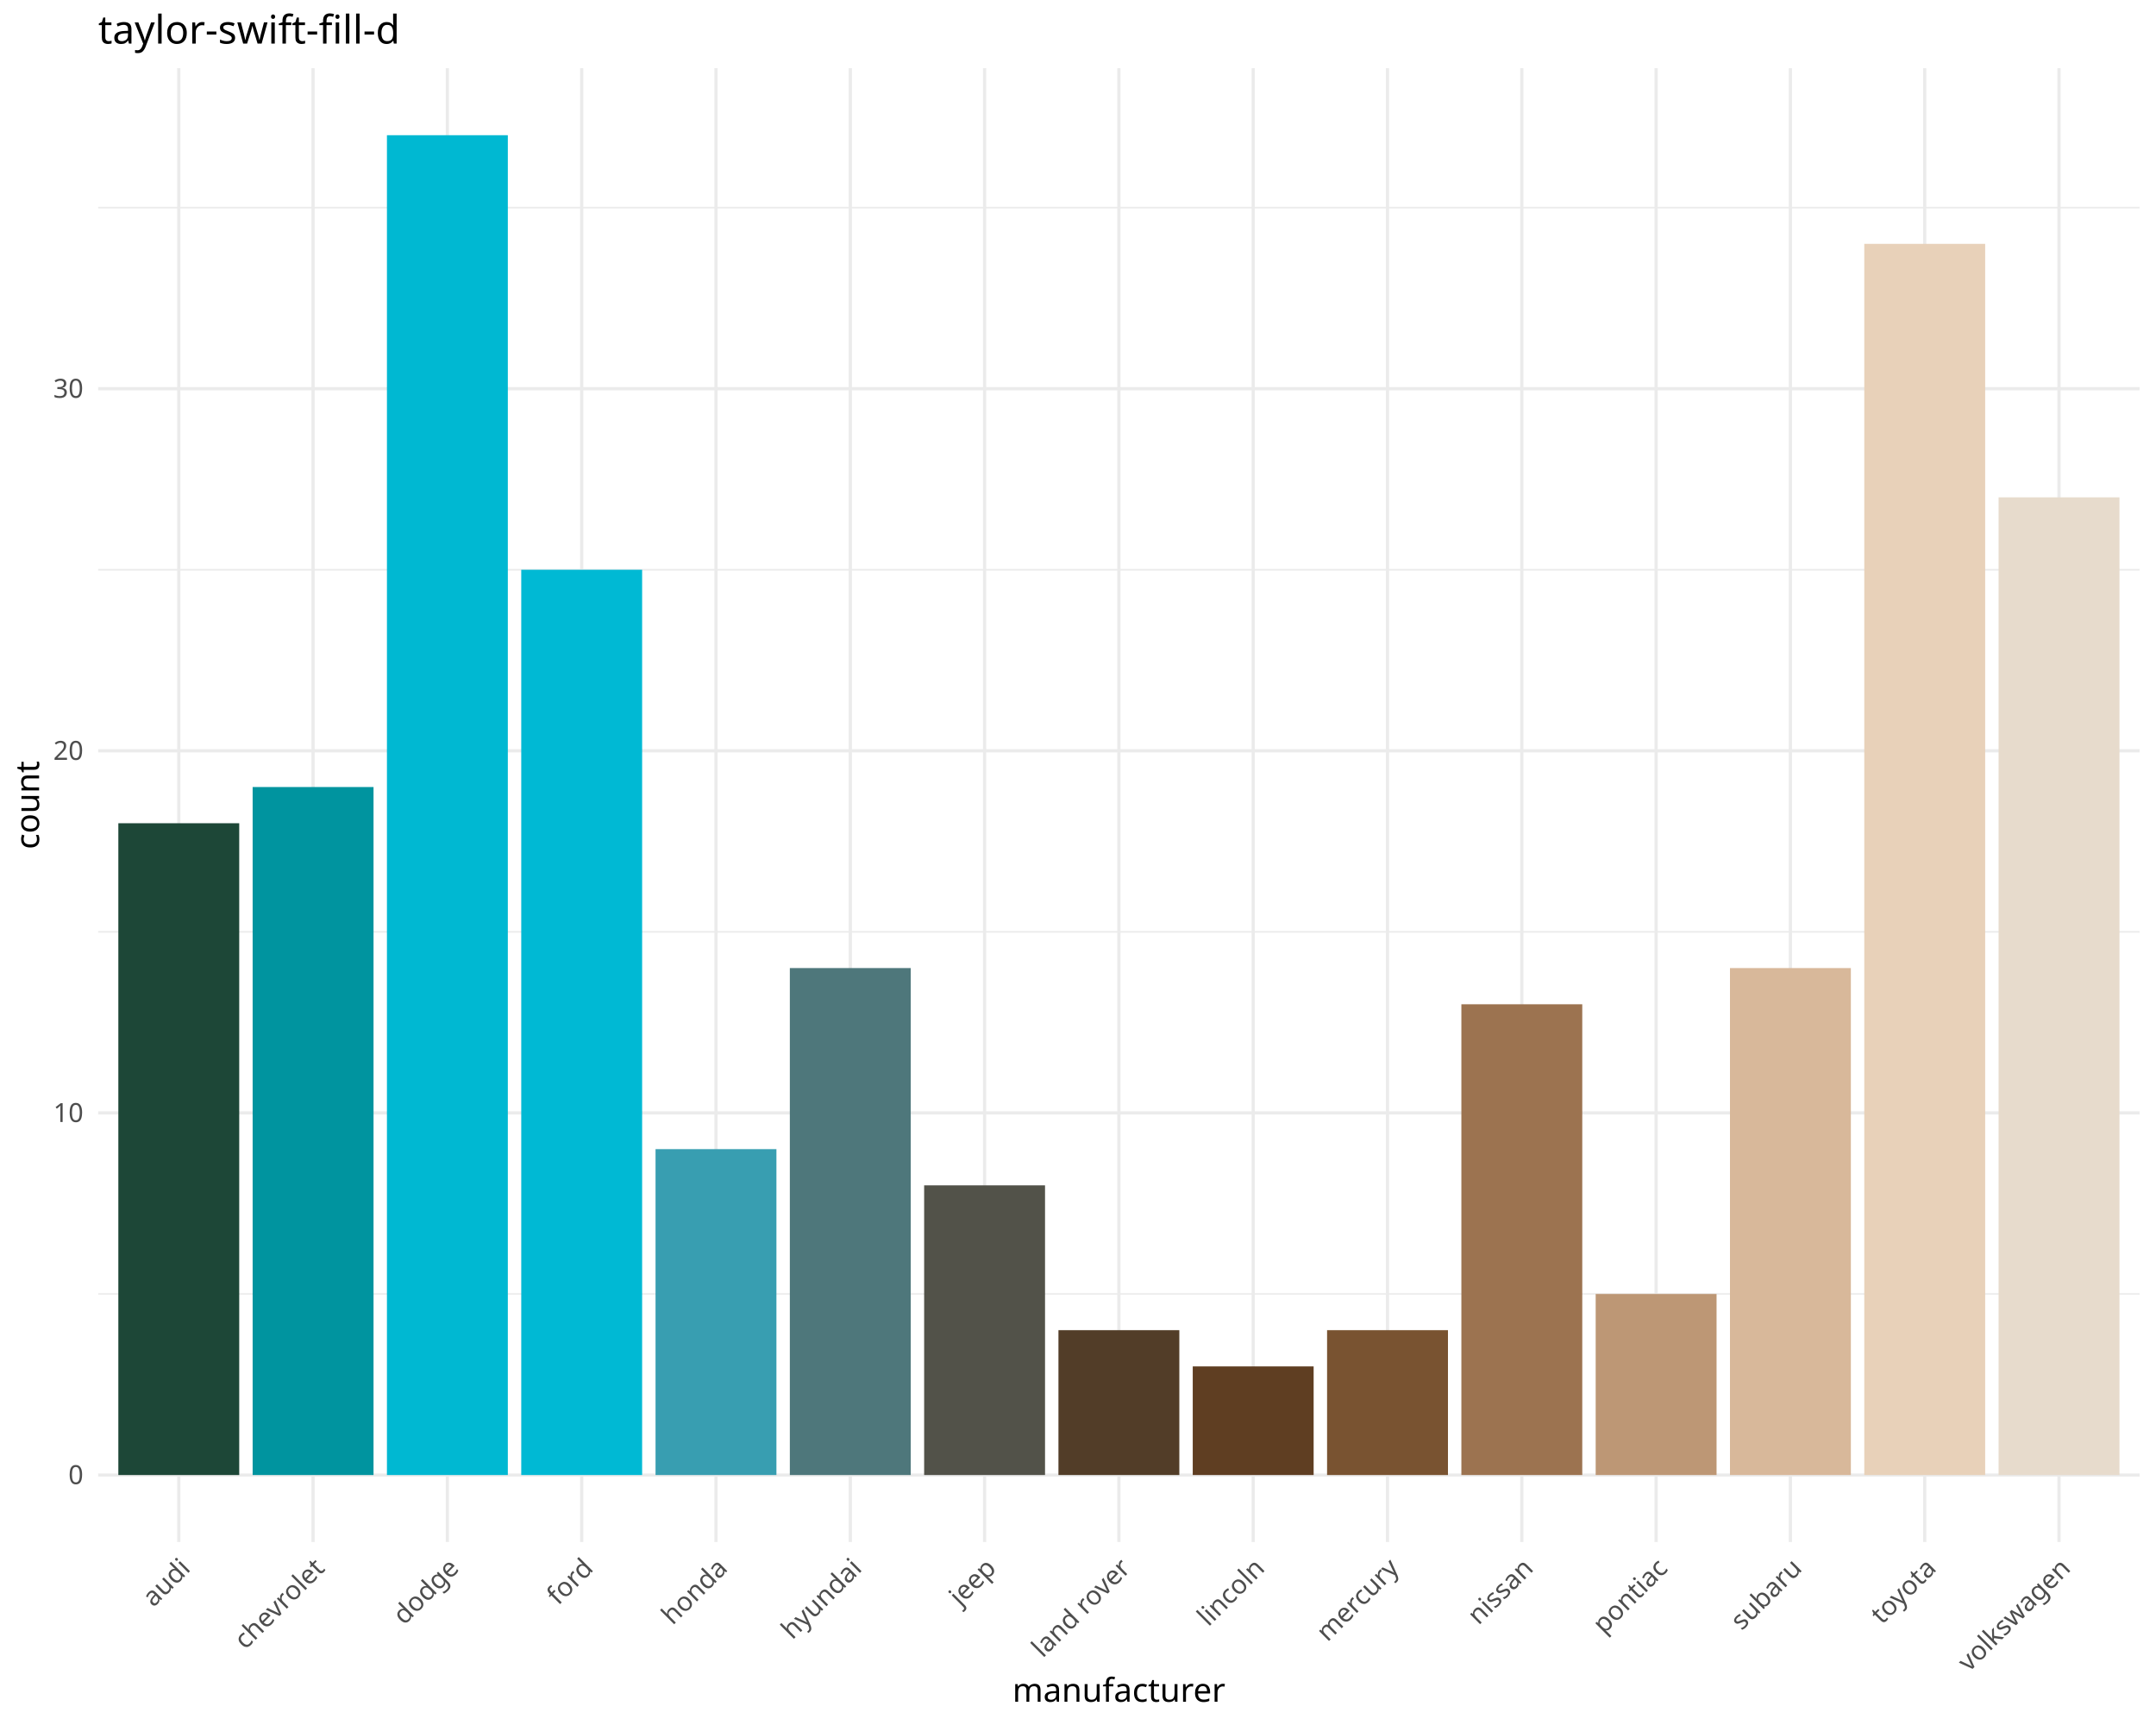
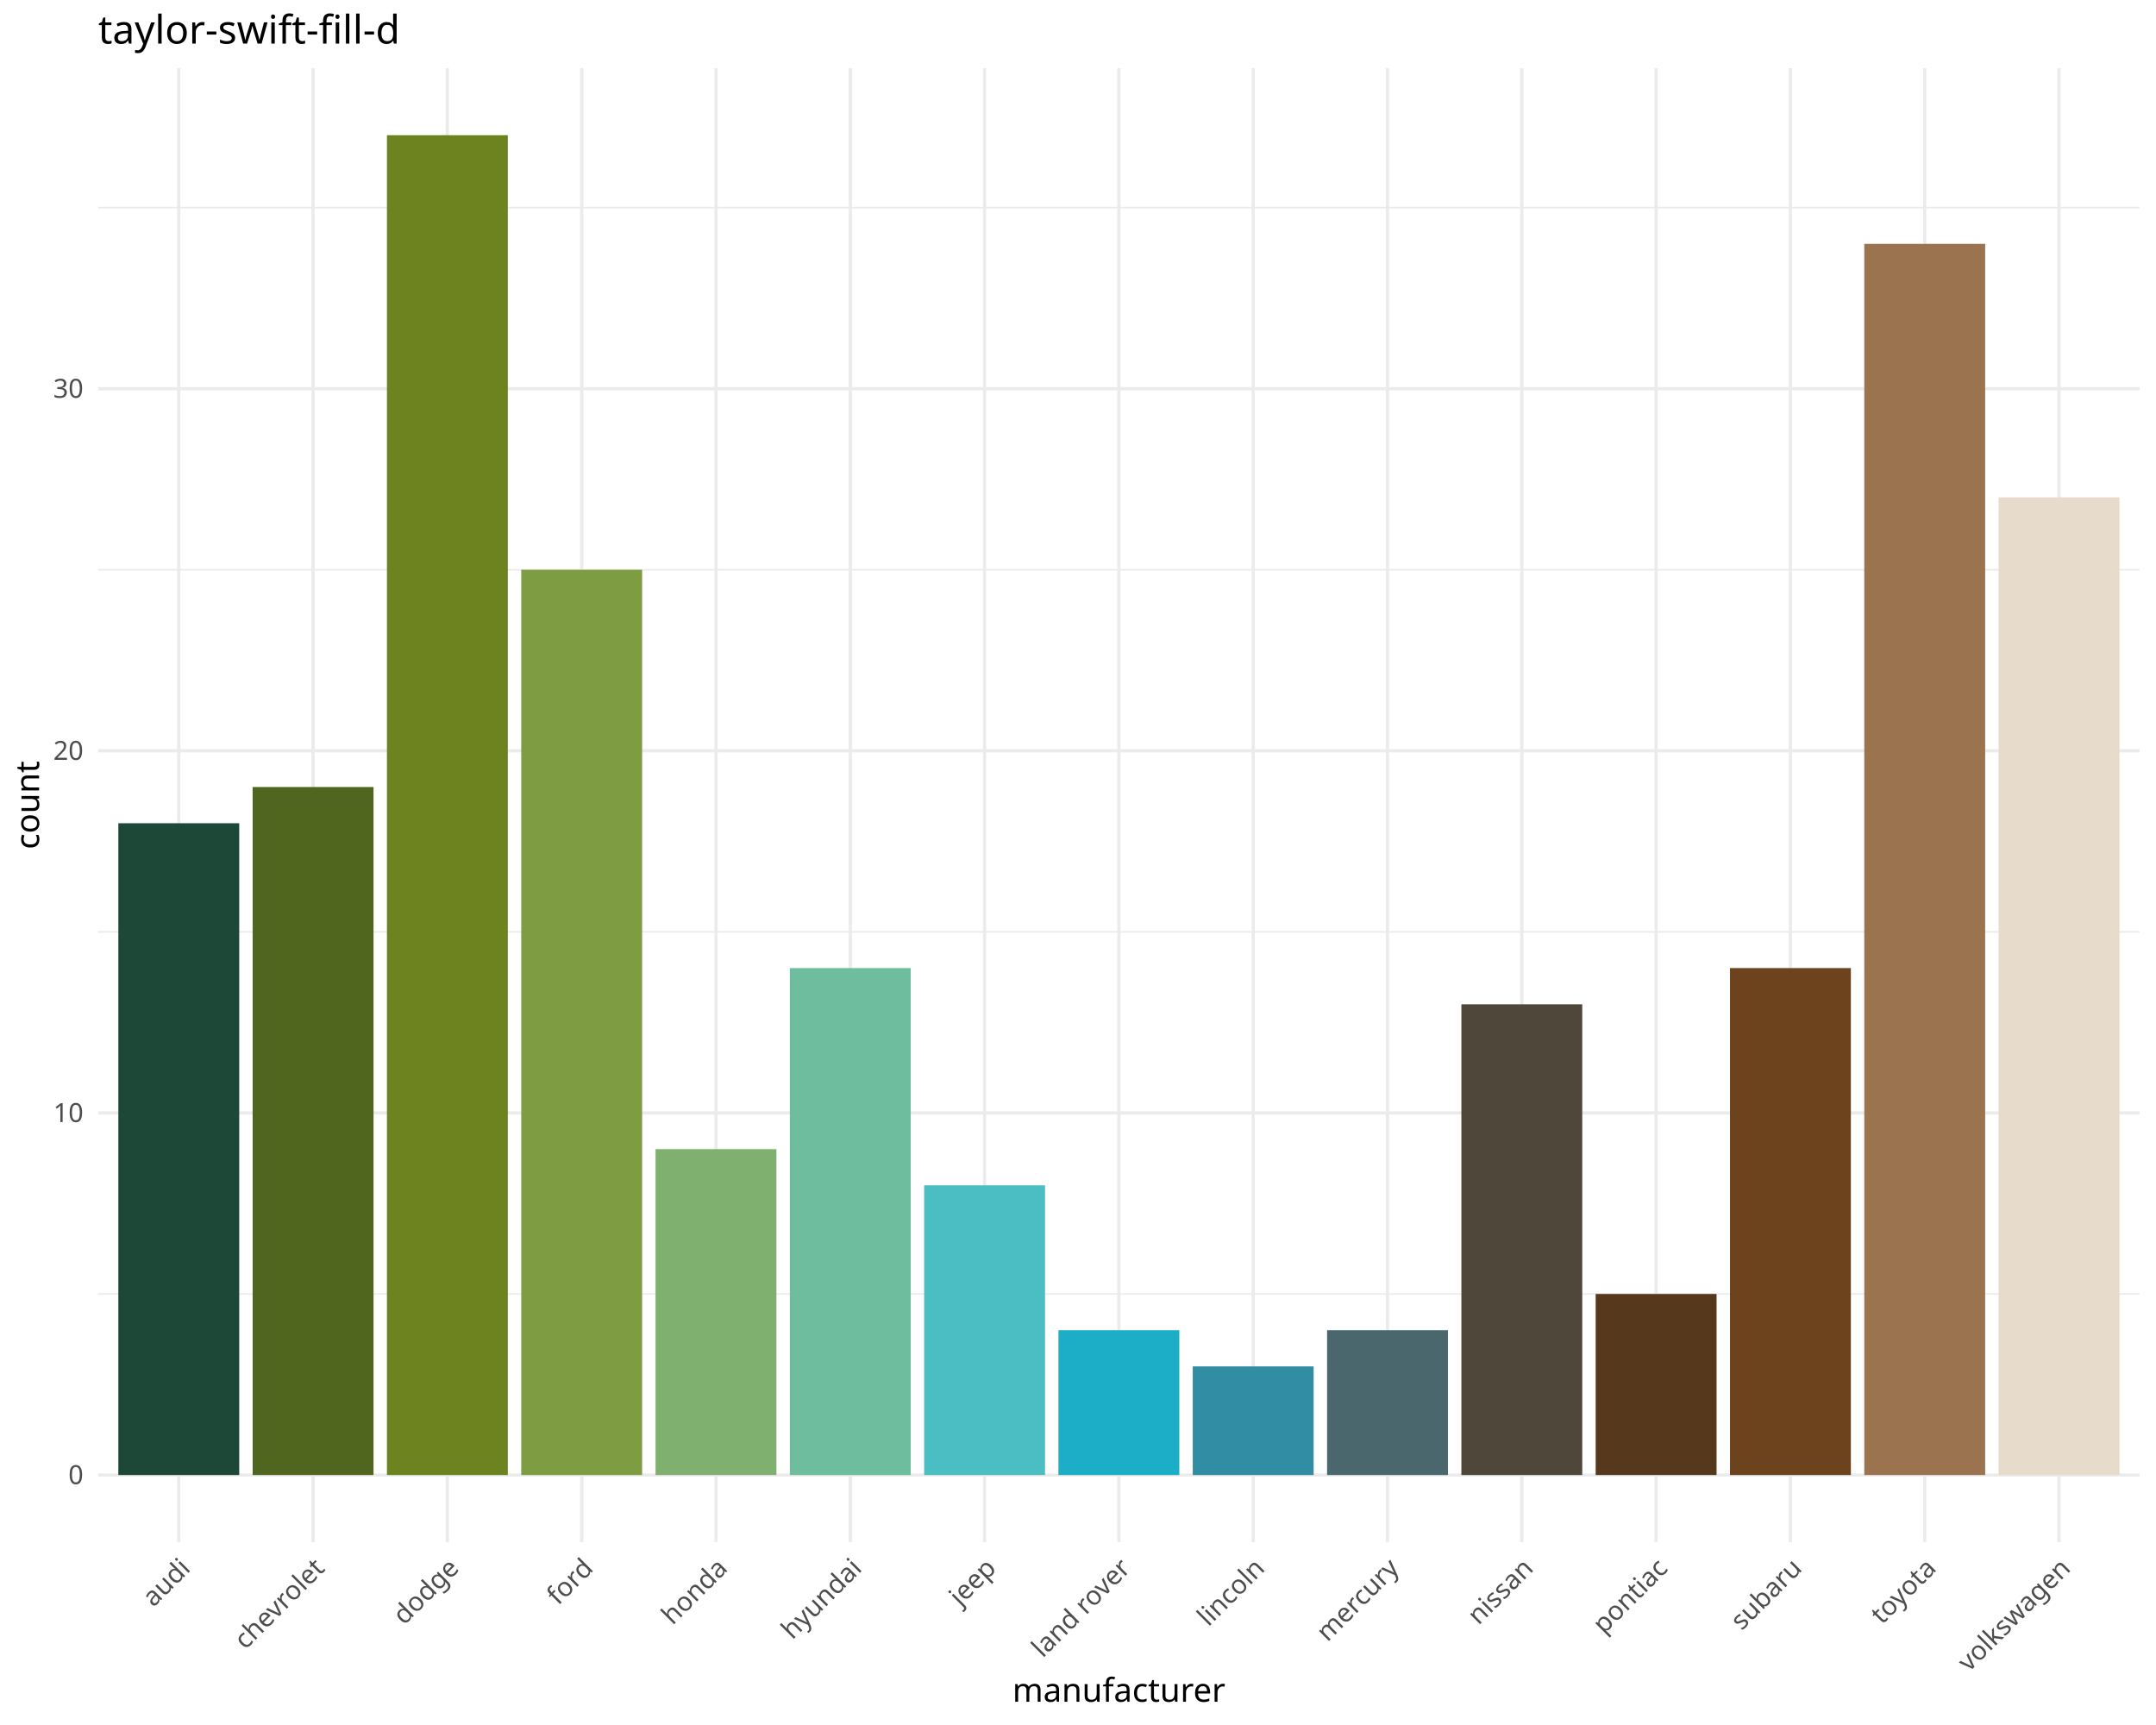
<svg xmlns="http://www.w3.org/2000/svg" class="svglite" data-engine-version="2.0" width="720.00pt" height="576.00pt" viewBox="0 0 720.00 576.00">
  <defs>
    <style type="text/css">
    .svglite line, .svglite polyline, .svglite polygon, .svglite path, .svglite rect, .svglite circle {
      fill: none;
      stroke: #000000;
      stroke-linecap: round;
      stroke-linejoin: round;
      stroke-miterlimit: 10.00;
    }
  </style>
  </defs>
  <rect width="100%" height="100%" style="stroke: none; fill: #FFFFFF;" />
  <defs>
    <clipPath id="cpMC4wMHw3MjAuMDB8MC4wMHw1NzYuMDA=">
      <rect x="0.00" y="0.00" width="720.00" height="576.00" />
    </clipPath>
  </defs>
  <g clip-path="url(#cpMC4wMHw3MjAuMDB8MC4wMHw1NzYuMDA=)">
</g>
  <defs>
    <clipPath id="cpMzIuNzl8NzE0LjUyfDIyLjc4fDUxNC45MA==">
      <rect x="32.79" y="22.78" width="681.73" height="492.12" />
    </clipPath>
  </defs>
  <g clip-path="url(#cpMzIuNzl8NzE0LjUyfDIyLjc4fDUxNC45MA==)">
    <polyline points="32.79,432.07 714.52,432.07 " style="stroke-width: 0.53; stroke: #EBEBEB; stroke-linecap: butt;" />
    <polyline points="32.79,311.16 714.52,311.16 " style="stroke-width: 0.53; stroke: #EBEBEB; stroke-linecap: butt;" />
    <polyline points="32.79,190.25 714.52,190.25 " style="stroke-width: 0.53; stroke: #EBEBEB; stroke-linecap: butt;" />
    <polyline points="32.79,69.33 714.52,69.33 " style="stroke-width: 0.53; stroke: #EBEBEB; stroke-linecap: butt;" />
    <polyline points="32.79,492.53 714.52,492.53 " style="stroke-width: 1.07; stroke: #EBEBEB; stroke-linecap: butt;" />
    <polyline points="32.79,371.62 714.52,371.62 " style="stroke-width: 1.07; stroke: #EBEBEB; stroke-linecap: butt;" />
    <polyline points="32.79,250.70 714.52,250.70 " style="stroke-width: 1.07; stroke: #EBEBEB; stroke-linecap: butt;" />
    <polyline points="32.79,129.79 714.52,129.79 " style="stroke-width: 1.07; stroke: #EBEBEB; stroke-linecap: butt;" />
    <polyline points="59.70,514.90 59.70,22.78 " style="stroke-width: 1.07; stroke: #EBEBEB; stroke-linecap: butt;" />
    <polyline points="104.55,514.90 104.55,22.78 " style="stroke-width: 1.07; stroke: #EBEBEB; stroke-linecap: butt;" />
    <polyline points="149.40,514.90 149.40,22.78 " style="stroke-width: 1.07; stroke: #EBEBEB; stroke-linecap: butt;" />
    <polyline points="194.26,514.90 194.26,22.78 " style="stroke-width: 1.07; stroke: #EBEBEB; stroke-linecap: butt;" />
    <polyline points="239.11,514.90 239.11,22.78 " style="stroke-width: 1.07; stroke: #EBEBEB; stroke-linecap: butt;" />
    <polyline points="283.96,514.90 283.96,22.78 " style="stroke-width: 1.07; stroke: #EBEBEB; stroke-linecap: butt;" />
    <polyline points="328.81,514.90 328.81,22.78 " style="stroke-width: 1.07; stroke: #EBEBEB; stroke-linecap: butt;" />
    <polyline points="373.66,514.90 373.66,22.78 " style="stroke-width: 1.07; stroke: #EBEBEB; stroke-linecap: butt;" />
    <polyline points="418.51,514.90 418.51,22.78 " style="stroke-width: 1.07; stroke: #EBEBEB; stroke-linecap: butt;" />
    <polyline points="463.36,514.90 463.36,22.78 " style="stroke-width: 1.07; stroke: #EBEBEB; stroke-linecap: butt;" />
    <polyline points="508.21,514.90 508.21,22.78 " style="stroke-width: 1.07; stroke: #EBEBEB; stroke-linecap: butt;" />
    <polyline points="553.06,514.90 553.06,22.78 " style="stroke-width: 1.07; stroke: #EBEBEB; stroke-linecap: butt;" />
    <polyline points="597.91,514.90 597.91,22.78 " style="stroke-width: 1.07; stroke: #EBEBEB; stroke-linecap: butt;" />
    <polyline points="642.76,514.90 642.76,22.78 " style="stroke-width: 1.07; stroke: #EBEBEB; stroke-linecap: butt;" />
    <polyline points="687.61,514.90 687.61,22.78 " style="stroke-width: 1.07; stroke: #EBEBEB; stroke-linecap: butt;" />
    <rect x="39.52" y="274.89" width="40.37" height="217.64" style="stroke-width: 1.07; stroke: none; stroke-linecap: square; stroke-linejoin: miter; fill: #1D4737;" />
-     <rect x="84.37" y="262.80" width="40.37" height="229.73" style="stroke-width: 1.07; stroke: none; stroke-linecap: square; stroke-linejoin: miter; fill: #00949F;" />
-     <rect x="129.22" y="45.15" width="40.37" height="447.38" style="stroke-width: 1.07; stroke: none; stroke-linecap: square; stroke-linejoin: miter; fill: #00B8D2;" />
-     <rect x="174.07" y="190.25" width="40.37" height="302.28" style="stroke-width: 1.07; stroke: none; stroke-linecap: square; stroke-linejoin: miter; fill: #00B9D4;" />
-     <rect x="218.92" y="383.71" width="40.37" height="108.82" style="stroke-width: 1.07; stroke: none; stroke-linecap: square; stroke-linejoin: miter; fill: #389EB1;" />
-     <rect x="263.77" y="323.25" width="40.37" height="169.28" style="stroke-width: 1.07; stroke: none; stroke-linecap: square; stroke-linejoin: miter; fill: #4E777B;" />
-     <rect x="308.62" y="395.80" width="40.37" height="96.73" style="stroke-width: 1.07; stroke: none; stroke-linecap: square; stroke-linejoin: miter; fill: #525249;" />
-     <rect x="353.47" y="444.16" width="40.37" height="48.37" style="stroke-width: 1.07; stroke: none; stroke-linecap: square; stroke-linejoin: miter; fill: #523D28;" />
-     <rect x="398.32" y="456.26" width="40.37" height="36.27" style="stroke-width: 1.07; stroke: none; stroke-linecap: square; stroke-linejoin: miter; fill: #5F3E22;" />
-     <rect x="443.18" y="444.16" width="40.37" height="48.37" style="stroke-width: 1.07; stroke: none; stroke-linecap: square; stroke-linejoin: miter; fill: #795331;" />
-     <rect x="488.03" y="335.34" width="40.37" height="157.19" style="stroke-width: 1.07; stroke: none; stroke-linecap: square; stroke-linejoin: miter; fill: #9C7350;" />
-     <rect x="532.88" y="432.07" width="40.37" height="60.46" style="stroke-width: 1.07; stroke: none; stroke-linecap: square; stroke-linejoin: miter; fill: #BD9775;" />
-     <rect x="577.73" y="323.25" width="40.37" height="169.28" style="stroke-width: 1.07; stroke: none; stroke-linecap: square; stroke-linejoin: miter; fill: #D8B89A;" />
-     <rect x="622.58" y="81.43" width="40.37" height="411.10" style="stroke-width: 1.07; stroke: none; stroke-linecap: square; stroke-linejoin: miter; fill: #E8D1B9;" />
+     <rect x="84.37" y="262.80" width="40.37" height="229.73" style="stroke-width: 1.07; stroke: none; stroke-linecap: square; stroke-linejoin: miter; fill: #50661E;" />
+     <rect x="129.22" y="45.15" width="40.37" height="447.38" style="stroke-width: 1.07; stroke: none; stroke-linecap: square; stroke-linejoin: miter; fill: #6D831F;" />
+     <rect x="174.07" y="190.25" width="40.37" height="302.28" style="stroke-width: 1.07; stroke: none; stroke-linecap: square; stroke-linejoin: miter; fill: #7E9C41;" />
+     <rect x="218.92" y="383.71" width="40.37" height="108.82" style="stroke-width: 1.07; stroke: none; stroke-linecap: square; stroke-linejoin: miter; fill: #80B06F;" />
+     <rect x="263.77" y="323.25" width="40.37" height="169.28" style="stroke-width: 1.07; stroke: none; stroke-linecap: square; stroke-linejoin: miter; fill: #6FBD9F;" />
+     <rect x="308.62" y="395.80" width="40.37" height="96.73" style="stroke-width: 1.07; stroke: none; stroke-linecap: square; stroke-linejoin: miter; fill: #4ABEC2;" />
+     <rect x="353.47" y="444.16" width="40.37" height="48.37" style="stroke-width: 1.07; stroke: none; stroke-linecap: square; stroke-linejoin: miter; fill: #1BAEC6;" />
+     <rect x="398.32" y="456.26" width="40.37" height="36.27" style="stroke-width: 1.07; stroke: none; stroke-linecap: square; stroke-linejoin: miter; fill: #318DA4;" />
+     <rect x="443.18" y="444.16" width="40.37" height="48.37" style="stroke-width: 1.07; stroke: none; stroke-linecap: square; stroke-linejoin: miter; fill: #49676D;" />
+     <rect x="488.03" y="335.34" width="40.37" height="157.19" style="stroke-width: 1.07; stroke: none; stroke-linecap: square; stroke-linejoin: miter; fill: #50473B;" />
+     <rect x="532.88" y="432.07" width="40.37" height="60.46" style="stroke-width: 1.07; stroke: none; stroke-linecap: square; stroke-linejoin: miter; fill: #56381C;" />
+     <rect x="577.73" y="323.25" width="40.37" height="169.28" style="stroke-width: 1.07; stroke: none; stroke-linecap: square; stroke-linejoin: miter; fill: #6C431D;" />
+     <rect x="622.58" y="81.43" width="40.37" height="411.10" style="stroke-width: 1.07; stroke: none; stroke-linecap: square; stroke-linejoin: miter; fill: #9C734F;" />
    <rect x="667.43" y="166.07" width="40.37" height="326.46" style="stroke-width: 1.07; stroke: none; stroke-linecap: square; stroke-linejoin: miter; fill: #E7DBCC;" />
  </g>
  <g clip-path="url(#cpMC4wMHw3MjAuMDB8MC4wMHw1NzYuMDA=)">
    <text x="27.86" y="495.56" text-anchor="end" style="font-size: 8.80px; fill: #4D4D4D; font-family: sans;" textLength="4.89px" lengthAdjust="spacingAndGlyphs">0</text>
    <text x="27.86" y="374.65" text-anchor="end" style="font-size: 8.80px; fill: #4D4D4D; font-family: sans;" textLength="9.79px" lengthAdjust="spacingAndGlyphs">10</text>
    <text x="27.86" y="253.73" text-anchor="end" style="font-size: 8.80px; fill: #4D4D4D; font-family: sans;" textLength="9.79px" lengthAdjust="spacingAndGlyphs">20</text>
    <text x="27.86" y="132.82" text-anchor="end" style="font-size: 8.80px; fill: #4D4D4D; font-family: sans;" textLength="9.79px" lengthAdjust="spacingAndGlyphs">30</text>
    <text transform="translate(63.99,524.11) rotate(-45)" text-anchor="end" style="font-size: 8.80px; fill: #4D4D4D; font-family: sans;" textLength="16.64px" lengthAdjust="spacingAndGlyphs">audi</text>
    <text transform="translate(108.84,524.11) rotate(-45)" text-anchor="end" style="font-size: 8.80px; fill: #4D4D4D; font-family: sans;" textLength="35.71px" lengthAdjust="spacingAndGlyphs">chevrolet</text>
    <text transform="translate(153.69,524.11) rotate(-45)" text-anchor="end" style="font-size: 8.80px; fill: #4D4D4D; font-family: sans;" textLength="24.47px" lengthAdjust="spacingAndGlyphs">dodge</text>
    <text transform="translate(198.54,524.11) rotate(-45)" text-anchor="end" style="font-size: 8.80px; fill: #4D4D4D; font-family: sans;" textLength="15.16px" lengthAdjust="spacingAndGlyphs">ford</text>
    <text transform="translate(243.39,524.11) rotate(-45)" text-anchor="end" style="font-size: 8.80px; fill: #4D4D4D; font-family: sans;" textLength="24.47px" lengthAdjust="spacingAndGlyphs">honda</text>
    <text transform="translate(288.24,524.11) rotate(-45)" text-anchor="end" style="font-size: 8.80px; fill: #4D4D4D; font-family: sans;" textLength="30.83px" lengthAdjust="spacingAndGlyphs">hyundai</text>
    <text transform="translate(333.09,524.11) rotate(-45)" text-anchor="end" style="font-size: 8.80px; fill: #4D4D4D; font-family: sans;" textLength="16.64px" lengthAdjust="spacingAndGlyphs">jeep</text>
    <text transform="translate(377.94,524.11) rotate(-45)" text-anchor="end" style="font-size: 8.80px; fill: #4D4D4D; font-family: sans;" textLength="39.14px" lengthAdjust="spacingAndGlyphs">land rover</text>
    <text transform="translate(422.79,524.11) rotate(-45)" text-anchor="end" style="font-size: 8.80px; fill: #4D4D4D; font-family: sans;" textLength="24.95px" lengthAdjust="spacingAndGlyphs">lincoln</text>
    <text transform="translate(467.64,524.11) rotate(-45)" text-anchor="end" style="font-size: 8.80px; fill: #4D4D4D; font-family: sans;" textLength="31.79px" lengthAdjust="spacingAndGlyphs">mercury</text>
    <text transform="translate(512.49,524.11) rotate(-45)" text-anchor="end" style="font-size: 8.80px; fill: #4D4D4D; font-family: sans;" textLength="25.44px" lengthAdjust="spacingAndGlyphs">nissan</text>
    <text transform="translate(557.34,524.11) rotate(-45)" text-anchor="end" style="font-size: 8.80px; fill: #4D4D4D; font-family: sans;" textLength="28.38px" lengthAdjust="spacingAndGlyphs">pontiac</text>
    <text transform="translate(602.19,524.11) rotate(-45)" text-anchor="end" style="font-size: 8.80px; fill: #4D4D4D; font-family: sans;" textLength="26.91px" lengthAdjust="spacingAndGlyphs">subaru</text>
    <text transform="translate(647.04,524.11) rotate(-45)" text-anchor="end" style="font-size: 8.80px; fill: #4D4D4D; font-family: sans;" textLength="23.98px" lengthAdjust="spacingAndGlyphs">toyota</text>
    <text transform="translate(691.89,524.11) rotate(-45)" text-anchor="end" style="font-size: 8.80px; fill: #4D4D4D; font-family: sans;" textLength="45.99px" lengthAdjust="spacingAndGlyphs">volkswagen</text>
    <text x="373.66" y="568.24" text-anchor="middle" style="font-size: 11.00px; font-family: sans;" textLength="64.82px" lengthAdjust="spacingAndGlyphs">manufacturer</text>
    <text transform="translate(13.05,268.84) rotate(-90)" text-anchor="middle" style="font-size: 11.00px; font-family: sans;" textLength="26.91px" lengthAdjust="spacingAndGlyphs">count</text>
    <text x="32.79" y="14.56" style="font-size: 13.20px; font-family: sans;" textLength="91.67px" lengthAdjust="spacingAndGlyphs">taylor-swift-fill-d</text>
  </g>
</svg>
